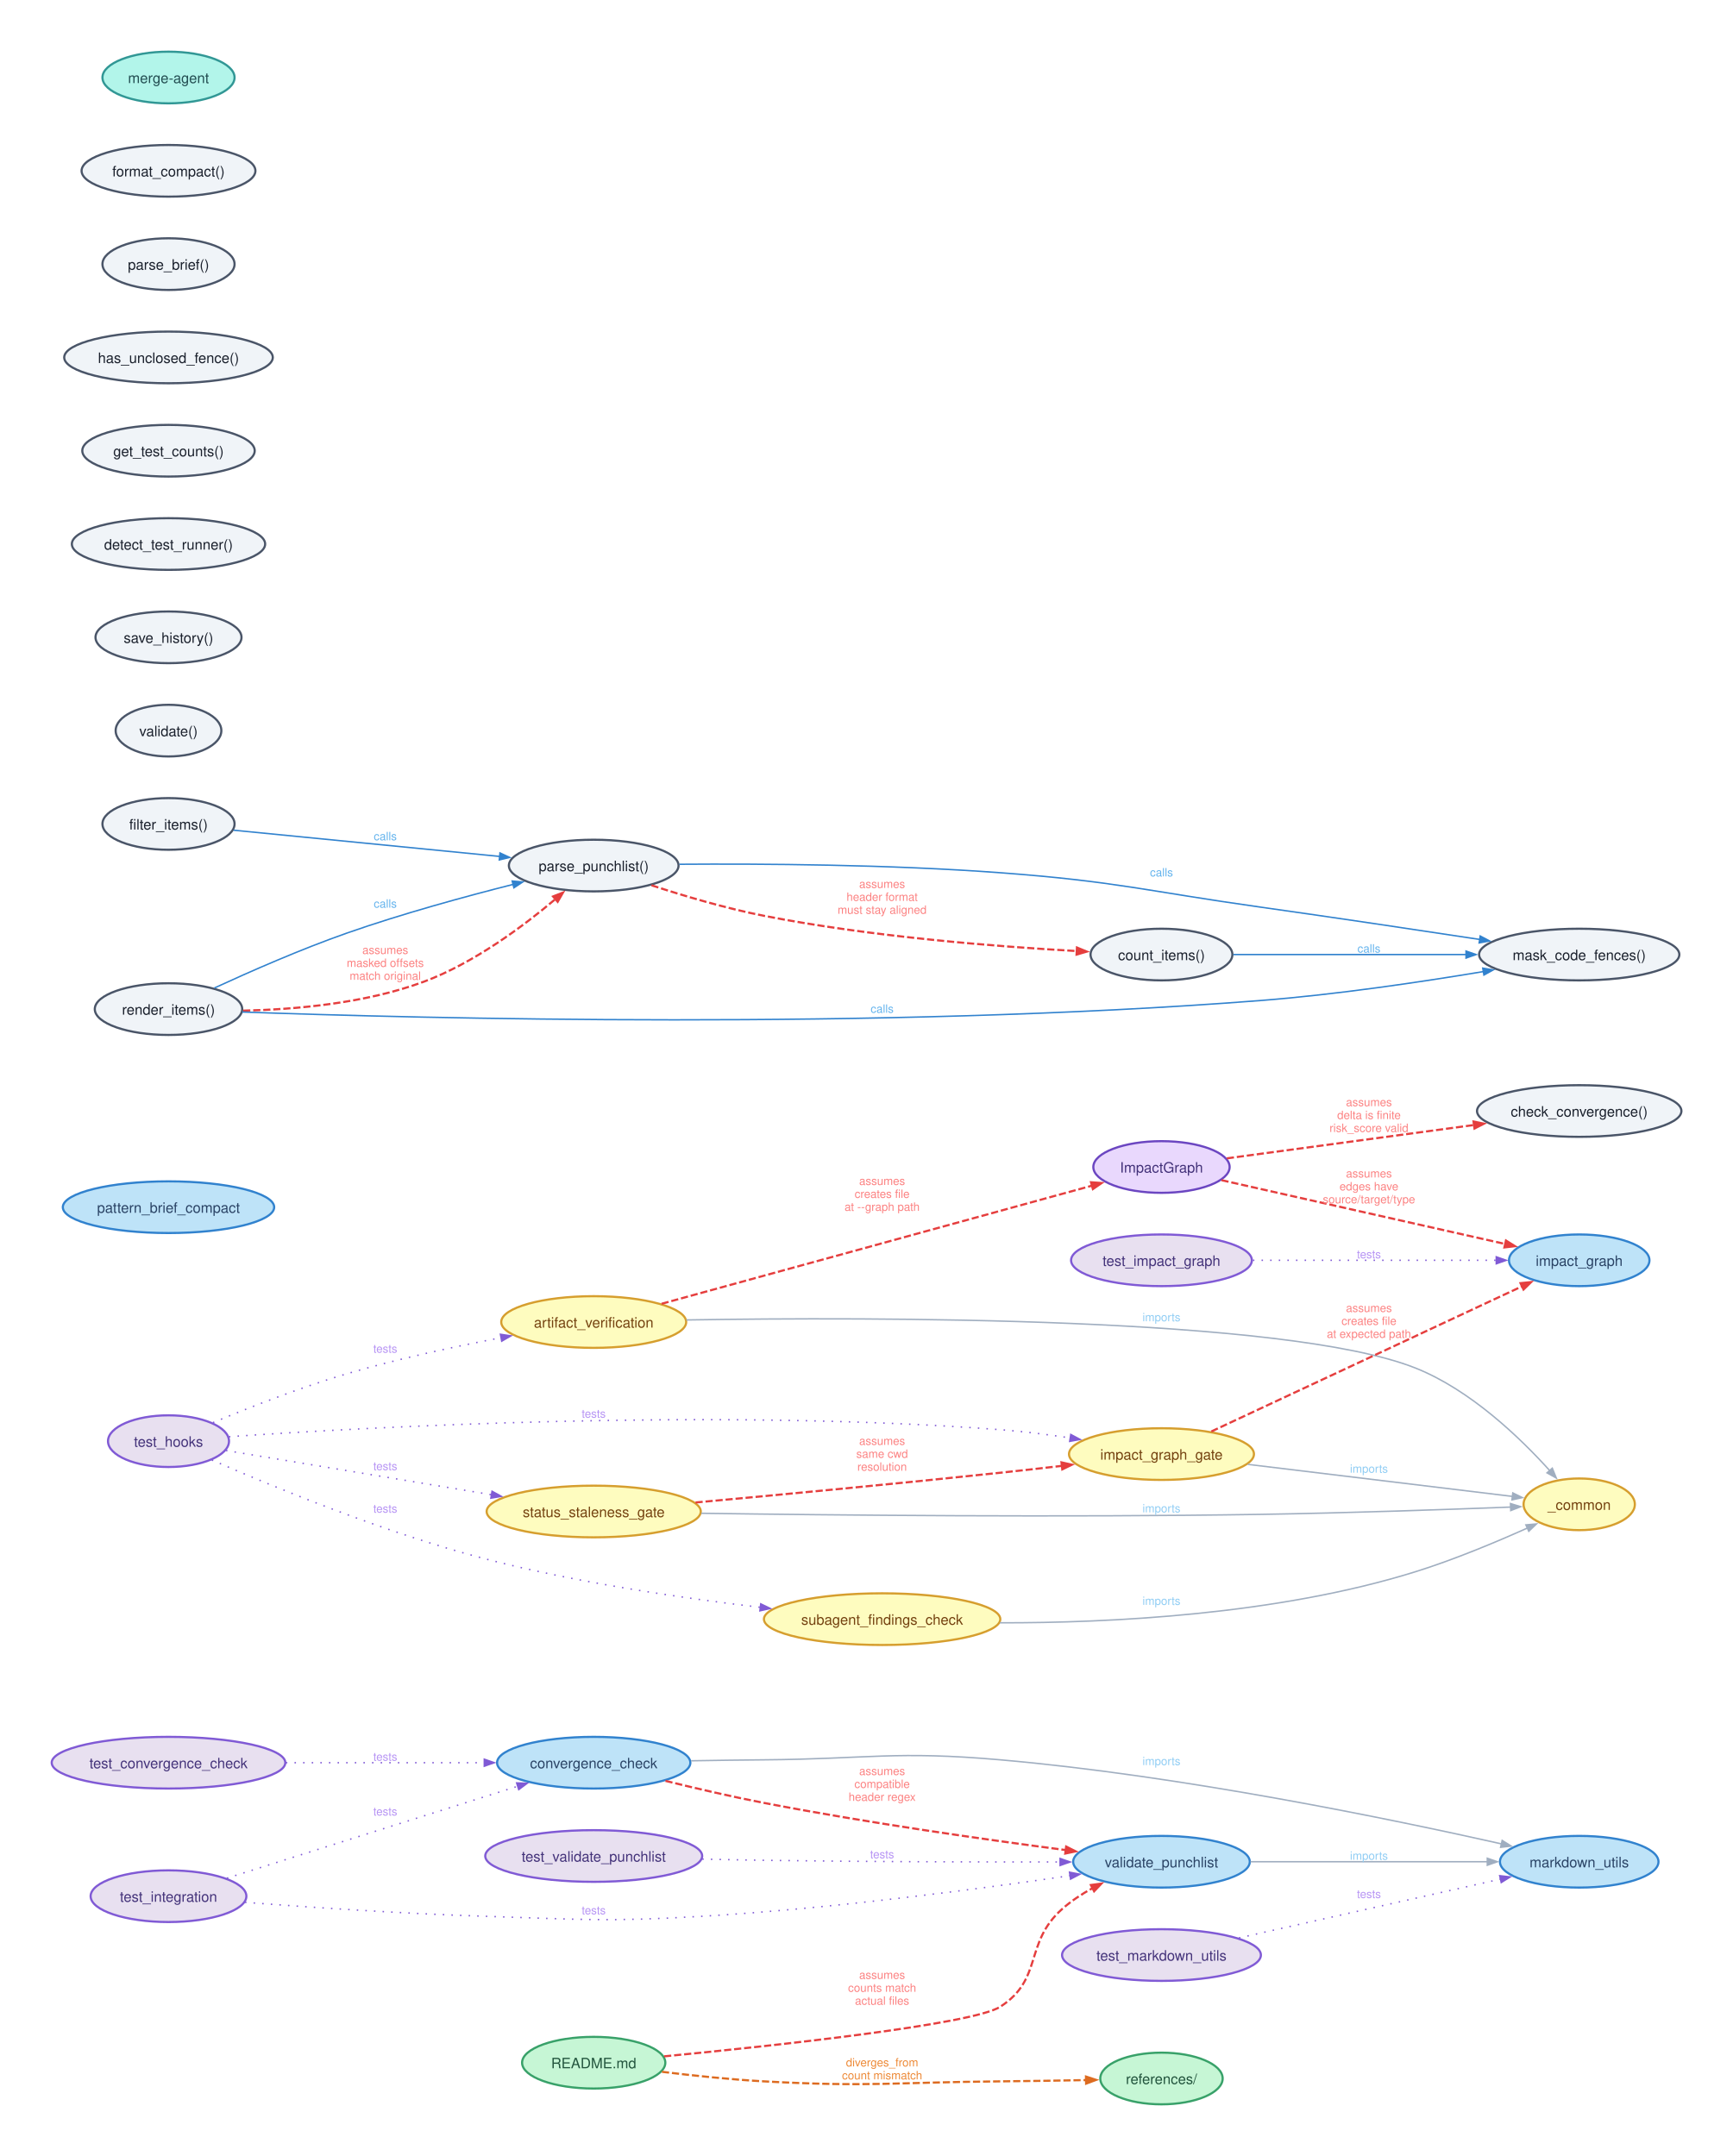
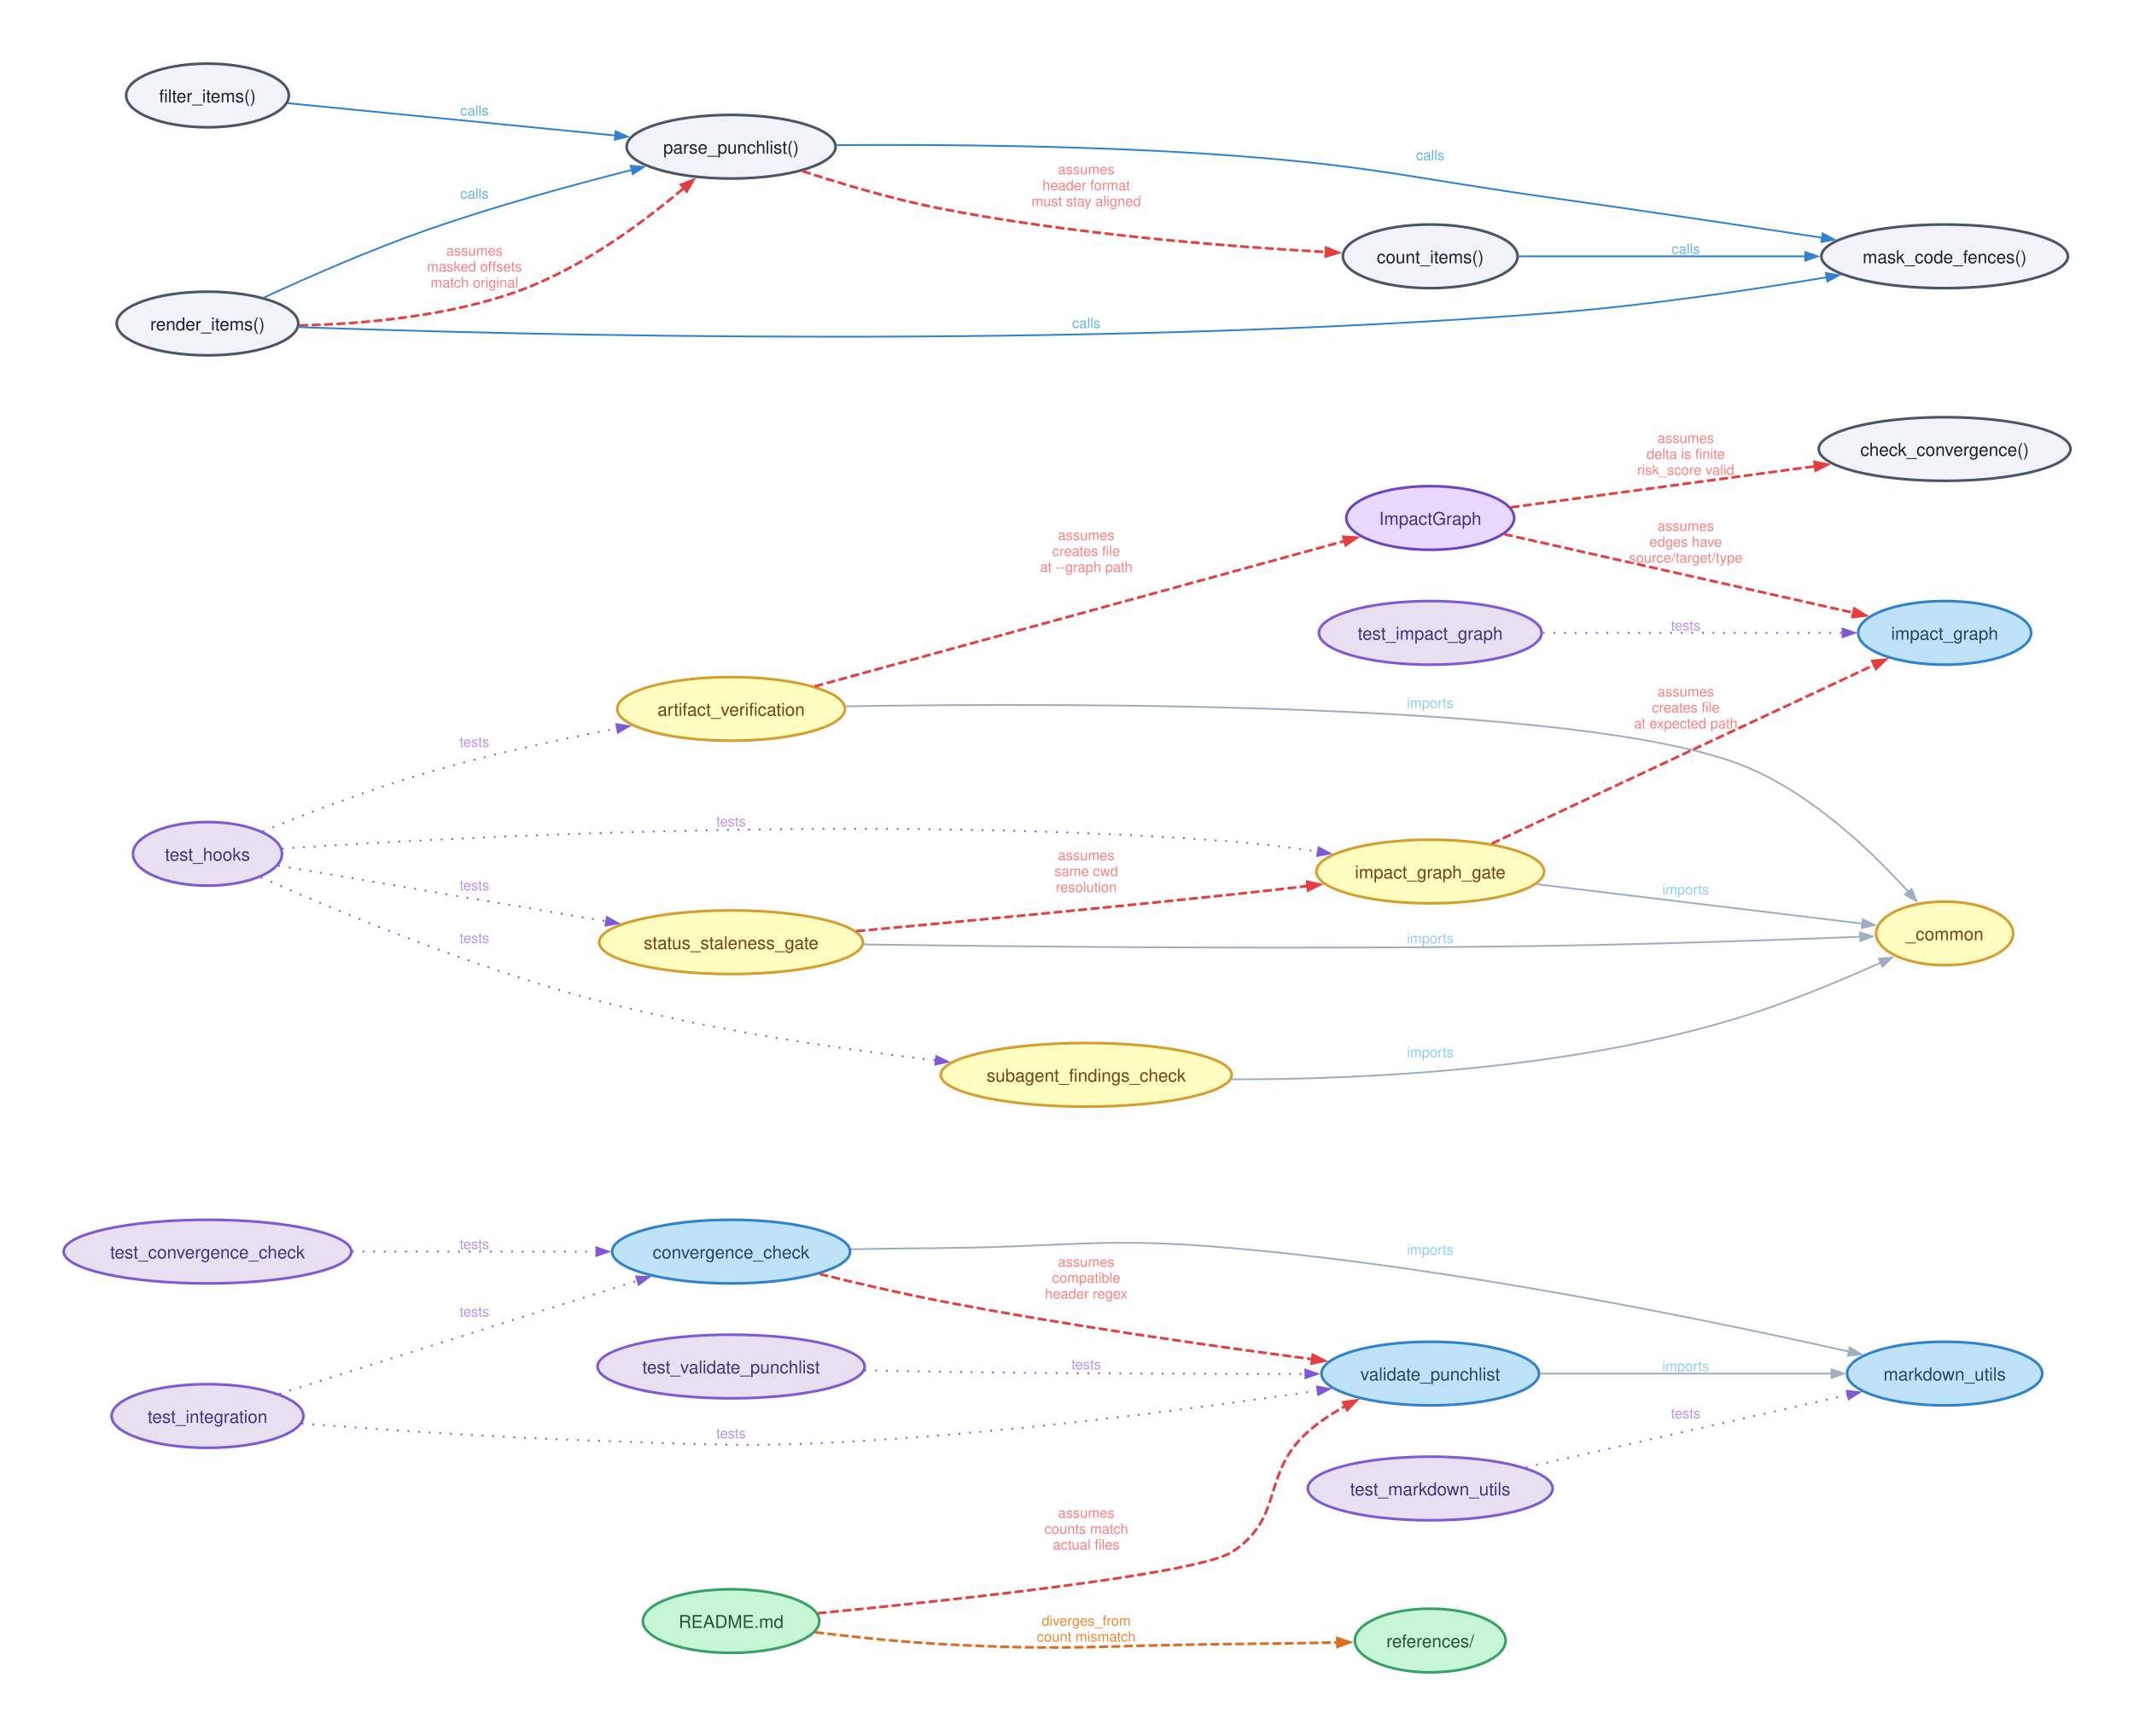
- <svg xmlns="http://www.w3.org/2000/svg" width="1207pt" height="1502pt" viewBox="0.00 0.00 1207.00 1502.00">
-   <g id="graph0" class="graph" transform="scale(1 1) rotate(0) translate(36 1466)">
+ <svg xmlns="http://www.w3.org/2000/svg" width="1207pt" height="982pt" viewBox="0.00 0.00 1207.00 982.00">
+   <g id="graph0" class="graph" transform="scale(1 1) rotate(0) translate(36 946)">
    <g id="node1" class="node">
      <ellipse fill="#bee3f8" stroke="#3182ce" stroke-width="1.5" cx="772.95" cy="-169" rx="61.51" ry="18" />
      <text xml:space="preserve" text-anchor="middle" x="772.95" y="-165.12" font-family="Helvetica,sans-Serif" font-size="10.00" fill="#2a4365">validate_punchlist</text>
    </g>
    <g id="node4" class="node">
      <ellipse fill="#bee3f8" stroke="#3182ce" stroke-width="1.5" cx="1063.9" cy="-169" rx="55.21" ry="18" />
      <text xml:space="preserve" text-anchor="middle" x="1063.9" y="-165.12" font-family="Helvetica,sans-Serif" font-size="10.00" fill="#2a4365">markdown_utils</text>
    </g>
    <g id="edge1" class="edge">
      <path fill="none" stroke="#a0aec0" d="M834.88,-169C883.4,-169 951.07,-169 1000.08,-169" />
      <polygon fill="#a0aec0" stroke="#a0aec0" points="999.88,-171.45 1006.88,-169 999.88,-166.55 999.88,-171.45" />
      <text xml:space="preserve" text-anchor="middle" x="917.46" y="-170.4" font-family="Helvetica,sans-Serif" font-size="8.00" fill="#90cdf4">imports</text>
    </g>
    <g id="node2" class="node">
      <ellipse fill="#bee3f8" stroke="#3182ce" stroke-width="1.5" cx="377.51" cy="-238" rx="67.32" ry="18" />
      <text xml:space="preserve" text-anchor="middle" x="377.51" y="-234.12" font-family="Helvetica,sans-Serif" font-size="10.00" fill="#2a4365">convergence_check</text>
    </g>
    <g id="edge26" class="edge">
      <path fill="none" stroke="#e53e3e" stroke-width="1.5" stroke-dasharray="5,2" d="M427.49,-225.33C448.51,-220.16 473.4,-214.37 496.05,-210 567.56,-196.2 650.26,-184.46 706.33,-177.13" />
      <polygon fill="#e53e3e" stroke="#e53e3e" stroke-width="1.5" points="706.56,-179.57 713.19,-176.24 705.93,-174.71 706.56,-179.57" />
      <text xml:space="preserve" text-anchor="middle" x="578.38" y="-229.4" font-family="Helvetica,sans-Serif" font-size="8.00" fill="#fc8181">assumes</text>
      <text xml:space="preserve" text-anchor="middle" x="578.38" y="-220.4" font-family="Helvetica,sans-Serif" font-size="8.00" fill="#fc8181">compatible</text>
      <text xml:space="preserve" text-anchor="middle" x="578.38" y="-211.4" font-family="Helvetica,sans-Serif" font-size="8.00" fill="#fc8181">header regex</text>
    </g>
    <g id="edge2" class="edge">
      <path fill="none" stroke="#a0aec0" d="M445.33,-239.33C461.9,-239.61 479.62,-239.86 496.05,-240 569.23,-240.62 587.8,-246.39 660.7,-240 787.12,-228.93 933.36,-198.63 1009.91,-181.41" />
      <polygon fill="#a0aec0" stroke="#a0aec0" points="1010.24,-183.85 1016.52,-179.91 1009.16,-179.07 1010.24,-183.85" />
      <text xml:space="preserve" text-anchor="middle" x="772.95" y="-236.31" font-family="Helvetica,sans-Serif" font-size="8.00" fill="#90cdf4">imports</text>
    </g>
    <g id="node3" class="node">
      <ellipse fill="#bee3f8" stroke="#3182ce" stroke-width="1.5" cx="1063.9" cy="-588" rx="48.92" ry="18" />
      <text xml:space="preserve" text-anchor="middle" x="1063.9" y="-584.12" font-family="Helvetica,sans-Serif" font-size="10.00" fill="#2a4365">impact_graph</text>
    </g>
    <g id="node5" class="node">
-       <ellipse fill="#bee3f8" stroke="#3182ce" stroke-width="1.5" cx="81.36" cy="-625" rx="73.61" ry="18" />
-       <text xml:space="preserve" text-anchor="middle" x="81.36" y="-621.12" font-family="Helvetica,sans-Serif" font-size="10.00" fill="#2a4365">pattern_brief_compact</text>
-     </g>
-     <g id="node6" class="node">
      <ellipse fill="#f0f4f8" stroke="#4a5568" stroke-width="1.5" cx="377.51" cy="-863" rx="59.09" ry="18" />
      <text xml:space="preserve" text-anchor="middle" x="377.51" y="-859.12" font-family="Helvetica,sans-Serif" font-size="10.00" fill="#1a202c">parse_punchlist()</text>
    </g>
-     <g id="node8" class="node">
+     <g id="node6" class="node">
      <ellipse fill="#f0f4f8" stroke="#4a5568" stroke-width="1.5" cx="772.95" cy="-801" rx="49.4" ry="18" />
      <text xml:space="preserve" text-anchor="middle" x="772.95" y="-797.12" font-family="Helvetica,sans-Serif" font-size="10.00" fill="#1a202c">count_items()</text>
    </g>
    <g id="edge22" class="edge">
      <path fill="none" stroke="#e53e3e" stroke-width="1.5" stroke-dasharray="5,2" d="M417.75,-849.26C440.38,-841.85 469.52,-833.2 496.05,-828 570.55,-813.41 657.97,-806.55 714.12,-803.43" />
      <polygon fill="#e53e3e" stroke="#e53e3e" stroke-width="1.5" points="714.08,-805.89 720.93,-803.06 713.81,-800.99 714.08,-805.89" />
      <text xml:space="preserve" text-anchor="middle" x="578.38" y="-847.4" font-family="Helvetica,sans-Serif" font-size="8.00" fill="#fc8181">assumes</text>
      <text xml:space="preserve" text-anchor="middle" x="578.38" y="-838.4" font-family="Helvetica,sans-Serif" font-size="8.00" fill="#fc8181">header format</text>
      <text xml:space="preserve" text-anchor="middle" x="578.38" y="-829.4" font-family="Helvetica,sans-Serif" font-size="8.00" fill="#fc8181">must stay aligned</text>
    </g>
-     <g id="node13" class="node">
+     <g id="node8" class="node">
      <ellipse fill="#f0f4f8" stroke="#4a5568" stroke-width="1.5" cx="1063.9" cy="-801" rx="69.74" ry="18" />
      <text xml:space="preserve" text-anchor="middle" x="1063.9" y="-797.12" font-family="Helvetica,sans-Serif" font-size="10.00" fill="#1a202c">mask_code_fences()</text>
    </g>
    <g id="edge7" class="edge">
      <path fill="none" stroke="#3182ce" d="M437.24,-863.9C494.38,-864.32 583.62,-863.76 660.7,-858 741.85,-851.94 761.63,-845.35 842.21,-834 893.38,-826.79 951.15,-818.13 994.74,-811.5" />
      <polygon fill="#3182ce" stroke="#3182ce" points="994.94,-813.94 1001.49,-810.47 994.2,-809.1 994.94,-813.94" />
      <text xml:space="preserve" text-anchor="middle" x="772.95" y="-855.45" font-family="Helvetica,sans-Serif" font-size="8.00" fill="#63b3ed">calls</text>
    </g>
-     <g id="node7" class="node">
-       <ellipse fill="#f0f4f8" stroke="#4a5568" stroke-width="1.5" cx="81.36" cy="-957" rx="36.81" ry="18" />
-       <text xml:space="preserve" text-anchor="middle" x="81.36" y="-953.12" font-family="Helvetica,sans-Serif" font-size="10.00" fill="#1a202c">validate()</text>
-     </g>
    <g id="edge8" class="edge">
      <path fill="none" stroke="#3182ce" d="M822.97,-801C867.35,-801 933.49,-801 985.09,-801" />
      <polygon fill="#3182ce" stroke="#3182ce" points="985.06,-803.45 992.06,-801 985.06,-798.55 985.06,-803.45" />
      <text xml:space="preserve" text-anchor="middle" x="917.46" y="-802.4" font-family="Helvetica,sans-Serif" font-size="8.00" fill="#63b3ed">calls</text>
    </g>
-     <g id="node9" class="node">
+     <g id="node7" class="node">
      <ellipse fill="#f0f4f8" stroke="#4a5568" stroke-width="1.5" cx="1063.9" cy="-692" rx="71.19" ry="18" />
      <text xml:space="preserve" text-anchor="middle" x="1063.9" y="-688.12" font-family="Helvetica,sans-Serif" font-size="10.00" fill="#1a202c">check_convergence()</text>
    </g>
-     <g id="node10" class="node">
-       <ellipse fill="#f0f4f8" stroke="#4a5568" stroke-width="1.5" cx="81.36" cy="-1022" rx="50.85" ry="18" />
-       <text xml:space="preserve" text-anchor="middle" x="81.36" y="-1018.12" font-family="Helvetica,sans-Serif" font-size="10.00" fill="#1a202c">save_history()</text>
-     </g>
-     <g id="node11" class="node">
-       <ellipse fill="#f0f4f8" stroke="#4a5568" stroke-width="1.5" cx="81.36" cy="-1087" rx="67.32" ry="18" />
-       <text xml:space="preserve" text-anchor="middle" x="81.36" y="-1083.12" font-family="Helvetica,sans-Serif" font-size="10.00" fill="#1a202c">detect_test_runner()</text>
-     </g>
-     <g id="node12" class="node">
-       <ellipse fill="#f0f4f8" stroke="#4a5568" stroke-width="1.5" cx="81.36" cy="-1152" rx="60.05" ry="18" />
-       <text xml:space="preserve" text-anchor="middle" x="81.36" y="-1148.12" font-family="Helvetica,sans-Serif" font-size="10.00" fill="#1a202c">get_test_counts()</text>
-     </g>
-     <g id="node14" class="node">
-       <ellipse fill="#f0f4f8" stroke="#4a5568" stroke-width="1.5" cx="81.36" cy="-1217" rx="72.64" ry="18" />
-       <text xml:space="preserve" text-anchor="middle" x="81.36" y="-1213.12" font-family="Helvetica,sans-Serif" font-size="10.00" fill="#1a202c">has_unclosed_fence()</text>
-     </g>
-     <g id="node15" class="node">
+     <g id="node9" class="node">
      <ellipse fill="#f0f4f8" stroke="#4a5568" stroke-width="1.5" cx="81.36" cy="-892" rx="46.01" ry="18" />
      <text xml:space="preserve" text-anchor="middle" x="81.36" y="-888.12" font-family="Helvetica,sans-Serif" font-size="10.00" fill="#1a202c">filter_items()</text>
    </g>
    <g id="edge11" class="edge">
      <path fill="none" stroke="#3182ce" d="M126.71,-887.63C175.94,-882.77 255.85,-874.9 312,-869.36" />
      <polygon fill="#3182ce" stroke="#3182ce" points="312.22,-871.8 318.95,-868.67 311.74,-866.92 312.22,-871.8" />
      <text xml:space="preserve" text-anchor="middle" x="232.34" y="-880.64" font-family="Helvetica,sans-Serif" font-size="8.00" fill="#63b3ed">calls</text>
    </g>
-     <g id="node16" class="node">
+     <g id="node10" class="node">
      <ellipse fill="#f0f4f8" stroke="#4a5568" stroke-width="1.5" cx="81.36" cy="-763" rx="51.34" ry="18" />
      <text xml:space="preserve" text-anchor="middle" x="81.36" y="-759.12" font-family="Helvetica,sans-Serif" font-size="10.00" fill="#1a202c">render_items()</text>
    </g>
    <g id="edge9" class="edge">
      <path fill="none" stroke="#3182ce" d="M113.32,-777.71C137.99,-789.09 173.6,-804.74 205.71,-816 243.87,-829.37 287.87,-841.41 321.66,-849.95" />
      <polygon fill="#3182ce" stroke="#3182ce" points="320.73,-852.24 328.11,-851.57 321.92,-847.49 320.73,-852.24" />
      <text xml:space="preserve" text-anchor="middle" x="232.34" y="-833.68" font-family="Helvetica,sans-Serif" font-size="8.00" fill="#63b3ed">calls</text>
    </g>
    <g id="edge30" class="edge">
      <path fill="none" stroke="#e53e3e" stroke-width="1.5" stroke-dasharray="5,2" d="M133.35,-761.92C169.46,-762.71 218.48,-766.98 258.96,-782 293.98,-794.99 328.5,-820.75 350.97,-839.75" />
      <polygon fill="#e53e3e" stroke="#e53e3e" stroke-width="1.5" points="349.21,-841.47 356.11,-844.18 352.41,-837.75 349.21,-841.47" />
      <text xml:space="preserve" text-anchor="middle" x="232.34" y="-801.4" font-family="Helvetica,sans-Serif" font-size="8.00" fill="#fc8181">assumes</text>
      <text xml:space="preserve" text-anchor="middle" x="232.34" y="-792.4" font-family="Helvetica,sans-Serif" font-size="8.00" fill="#fc8181">masked offsets</text>
      <text xml:space="preserve" text-anchor="middle" x="232.34" y="-783.4" font-family="Helvetica,sans-Serif" font-size="8.00" fill="#fc8181">match original</text>
    </g>
    <g id="edge10" class="edge">
      <path fill="none" stroke="#3182ce" d="M132.7,-760.97C254.65,-756.57 575.55,-748.16 842.21,-769 894.6,-773.1 953.49,-781.85 997.24,-789.16" />
      <polygon fill="#3182ce" stroke="#3182ce" points="996.71,-791.56 1004.02,-790.31 997.52,-786.72 996.71,-791.56" />
      <text xml:space="preserve" text-anchor="middle" x="578.38" y="-760.44" font-family="Helvetica,sans-Serif" font-size="8.00" fill="#63b3ed">calls</text>
    </g>
-     <g id="node17" class="node">
-       <ellipse fill="#f0f4f8" stroke="#4a5568" stroke-width="1.5" cx="81.36" cy="-1282" rx="46.01" ry="18" />
-       <text xml:space="preserve" text-anchor="middle" x="81.36" y="-1278.12" font-family="Helvetica,sans-Serif" font-size="10.00" fill="#1a202c">parse_brief()</text>
-     </g>
-     <g id="node18" class="node">
-       <ellipse fill="#f0f4f8" stroke="#4a5568" stroke-width="1.5" cx="81.36" cy="-1347" rx="60.54" ry="18" />
-       <text xml:space="preserve" text-anchor="middle" x="81.36" y="-1343.12" font-family="Helvetica,sans-Serif" font-size="10.00" fill="#1a202c">format_compact()</text>
-     </g>
-     <g id="node19" class="node">
+     <g id="node11" class="node">
      <ellipse fill="#e9d8fd" stroke="#6b46c1" stroke-width="1.5" cx="772.95" cy="-653" rx="47.47" ry="18" />
      <text xml:space="preserve" text-anchor="middle" x="772.95" y="-649.12" font-family="Helvetica,sans-Serif" font-size="10.00" fill="#44337a">ImpactGraph</text>
    </g>
    <g id="edge28" class="edge">
      <path fill="none" stroke="#e53e3e" stroke-width="1.5" stroke-dasharray="5,2" d="M814.74,-643.82C866.72,-632.13 956.54,-611.93 1012.67,-599.3" />
      <polygon fill="#e53e3e" stroke="#e53e3e" stroke-width="1.5" points="1012.88,-601.76 1019.17,-597.84 1011.8,-596.98 1012.88,-601.76" />
      <text xml:space="preserve" text-anchor="middle" x="917.46" y="-645.72" font-family="Helvetica,sans-Serif" font-size="8.00" fill="#fc8181">assumes</text>
      <text xml:space="preserve" text-anchor="middle" x="917.46" y="-636.72" font-family="Helvetica,sans-Serif" font-size="8.00" fill="#fc8181">edges have</text>
      <text xml:space="preserve" text-anchor="middle" x="917.46" y="-627.72" font-family="Helvetica,sans-Serif" font-size="8.00" fill="#fc8181">source/target/type</text>
    </g>
    <g id="edge25" class="edge">
      <path fill="none" stroke="#e53e3e" stroke-width="1.5" stroke-dasharray="5,2" d="M818.47,-659.01C864.43,-665.21 936.86,-674.99 990.97,-682.29" />
      <polygon fill="#e53e3e" stroke="#e53e3e" stroke-width="1.5" points="990.31,-684.67 997.57,-683.18 990.96,-679.82 990.31,-684.67" />
      <text xml:space="preserve" text-anchor="middle" x="917.46" y="-695.39" font-family="Helvetica,sans-Serif" font-size="8.00" fill="#fc8181">assumes</text>
      <text xml:space="preserve" text-anchor="middle" x="917.46" y="-686.39" font-family="Helvetica,sans-Serif" font-size="8.00" fill="#fc8181">delta is finite</text>
      <text xml:space="preserve" text-anchor="middle" x="917.46" y="-677.39" font-family="Helvetica,sans-Serif" font-size="8.00" fill="#fc8181">risk_score valid</text>
    </g>
-     <g id="node20" class="node">
+     <g id="node12" class="node">
      <ellipse fill="#fefcbf" stroke="#d69e2e" stroke-width="1.5" cx="377.51" cy="-545" rx="64.41" ry="18" />
      <text xml:space="preserve" text-anchor="middle" x="377.51" y="-541.12" font-family="Helvetica,sans-Serif" font-size="10.00" fill="#744210">artifact_verification</text>
    </g>
    <g id="edge23" class="edge">
      <path fill="none" stroke="#e53e3e" stroke-width="1.5" stroke-dasharray="5,2" d="M424.8,-557.71C500.14,-578.39 648.52,-619.12 724.57,-639.99" />
      <polygon fill="#e53e3e" stroke="#e53e3e" stroke-width="1.5" points="723.89,-642.35 731.29,-641.84 725.18,-637.62 723.89,-642.35" />
      <text xml:space="preserve" text-anchor="middle" x="578.38" y="-640.49" font-family="Helvetica,sans-Serif" font-size="8.00" fill="#fc8181">assumes</text>
      <text xml:space="preserve" text-anchor="middle" x="578.38" y="-631.49" font-family="Helvetica,sans-Serif" font-size="8.00" fill="#fc8181">creates file</text>
      <text xml:space="preserve" text-anchor="middle" x="578.38" y="-622.49" font-family="Helvetica,sans-Serif" font-size="8.00" fill="#fc8181">at --graph path</text>
    </g>
-     <g id="node24" class="node">
+     <g id="node16" class="node">
      <ellipse fill="#fefcbf" stroke="#d69e2e" stroke-width="1.5" cx="1063.9" cy="-418" rx="38.75" ry="18" />
      <text xml:space="preserve" text-anchor="middle" x="1063.9" y="-414.12" font-family="Helvetica,sans-Serif" font-size="10.00" fill="#744210">_common</text>
    </g>
    <g id="edge3" class="edge">
      <path fill="none" stroke="#a0aec0" d="M442.03,-546.44C571,-548.56 858.98,-548.93 949.71,-513 988.08,-497.8 1022.92,-464.19 1043.52,-441.31" />
      <polygon fill="#a0aec0" stroke="#a0aec0" points="1045.15,-443.17 1047.94,-436.3 1041.47,-439.93 1045.15,-443.17" />
      <text xml:space="preserve" text-anchor="middle" x="772.95" y="-545.55" font-family="Helvetica,sans-Serif" font-size="8.00" fill="#90cdf4">imports</text>
    </g>
-     <g id="node21" class="node">
+     <g id="node13" class="node">
      <ellipse fill="#fefcbf" stroke="#d69e2e" stroke-width="1.5" cx="772.95" cy="-453" rx="64.41" ry="18" />
      <text xml:space="preserve" text-anchor="middle" x="772.95" y="-449.12" font-family="Helvetica,sans-Serif" font-size="10.00" fill="#744210">impact_graph_gate</text>
    </g>
    <g id="edge29" class="edge">
      <path fill="none" stroke="#e53e3e" stroke-width="1.5" stroke-dasharray="5,2" d="M807.66,-468.75C861.61,-493.96 967.06,-543.22 1024.07,-569.86" />
      <polygon fill="#e53e3e" stroke="#e53e3e" stroke-width="1.5" points="1023.02,-572.07 1030.4,-572.82 1025.1,-567.64 1023.02,-572.07" />
      <text xml:space="preserve" text-anchor="middle" x="917.46" y="-551.99" font-family="Helvetica,sans-Serif" font-size="8.00" fill="#fc8181">assumes</text>
      <text xml:space="preserve" text-anchor="middle" x="917.46" y="-542.99" font-family="Helvetica,sans-Serif" font-size="8.00" fill="#fc8181">creates file</text>
      <text xml:space="preserve" text-anchor="middle" x="917.46" y="-533.99" font-family="Helvetica,sans-Serif" font-size="8.00" fill="#fc8181">at expected path</text>
    </g>
    <g id="edge4" class="edge">
      <path fill="none" stroke="#a0aec0" d="M833.12,-445.83C887.75,-439.22 967.73,-429.53 1017.48,-423.5" />
      <polygon fill="#a0aec0" stroke="#a0aec0" points="1017.64,-425.95 1024.3,-422.68 1017.05,-421.09 1017.64,-425.95" />
      <text xml:space="preserve" text-anchor="middle" x="917.46" y="-440.03" font-family="Helvetica,sans-Serif" font-size="8.00" fill="#90cdf4">imports</text>
    </g>
-     <g id="node22" class="node">
+     <g id="node14" class="node">
      <ellipse fill="#fefcbf" stroke="#d69e2e" stroke-width="1.5" cx="377.51" cy="-413" rx="74.58" ry="18" />
      <text xml:space="preserve" text-anchor="middle" x="377.51" y="-409.12" font-family="Helvetica,sans-Serif" font-size="10.00" fill="#744210">status_staleness_gate</text>
    </g>
    <g id="edge27" class="edge">
      <path fill="none" stroke="#e53e3e" stroke-width="1.5" stroke-dasharray="5,2" d="M448.42,-419.28C505.55,-424.51 588.39,-432.32 660.7,-440 674.58,-441.47 689.42,-443.14 703.6,-444.78" />
      <polygon fill="#e53e3e" stroke="#e53e3e" stroke-width="1.5" points="703.31,-447.22 710.54,-445.59 703.87,-442.35 703.31,-447.22" />
      <text xml:space="preserve" text-anchor="middle" x="578.38" y="-459.4" font-family="Helvetica,sans-Serif" font-size="8.00" fill="#fc8181">assumes</text>
      <text xml:space="preserve" text-anchor="middle" x="578.38" y="-450.4" font-family="Helvetica,sans-Serif" font-size="8.00" fill="#fc8181">same cwd</text>
      <text xml:space="preserve" text-anchor="middle" x="578.38" y="-441.4" font-family="Helvetica,sans-Serif" font-size="8.00" fill="#fc8181">resolution</text>
    </g>
    <g id="edge5" class="edge">
      <path fill="none" stroke="#a0aec0" d="M452.4,-411.76C543.91,-410.44 704.56,-408.82 842.21,-411 902.34,-411.95 971.65,-414.37 1016.31,-416.09" />
      <polygon fill="#a0aec0" stroke="#a0aec0" points="1016.03,-418.53 1023.12,-416.36 1016.22,-413.64 1016.03,-418.53" />
      <text xml:space="preserve" text-anchor="middle" x="772.95" y="-412.4" font-family="Helvetica,sans-Serif" font-size="8.00" fill="#90cdf4">imports</text>
    </g>
-     <g id="node23" class="node">
+     <g id="node15" class="node">
      <ellipse fill="#fefcbf" stroke="#d69e2e" stroke-width="1.5" cx="578.38" cy="-338" rx="82.32" ry="18" />
      <text xml:space="preserve" text-anchor="middle" x="578.38" y="-334.12" font-family="Helvetica,sans-Serif" font-size="10.00" fill="#744210">subagent_findings_check</text>
    </g>
    <g id="edge6" class="edge">
      <path fill="none" stroke="#a0aec0" d="M660.38,-335.46C736.71,-335.32 853.42,-340.99 949.71,-371 976.6,-379.38 1005.95,-391.67 1028.02,-401.57" />
      <polygon fill="#a0aec0" stroke="#a0aec0" points="1026.74,-403.68 1034.13,-404.34 1028.77,-399.22 1026.74,-403.68" />
      <text xml:space="preserve" text-anchor="middle" x="772.95" y="-347.95" font-family="Helvetica,sans-Serif" font-size="8.00" fill="#90cdf4">imports</text>
    </g>
-     <g id="node25" class="node">
+     <g id="node17" class="node">
      <ellipse fill="#c6f6d5" stroke="#38a169" stroke-width="1.5" cx="377.51" cy="-29" rx="49.89" ry="18" />
      <text xml:space="preserve" text-anchor="middle" x="377.51" y="-25.12" font-family="Helvetica,sans-Serif" font-size="10.00" fill="#22543d">README.md</text>
    </g>
    <g id="edge24" class="edge">
      <path fill="none" stroke="#e53e3e" stroke-width="1.5" stroke-dasharray="5,2" d="M426.54,-33.42C501.91,-40.68 641.42,-55.58 660.7,-68 690.77,-87.36 677.02,-112.19 703.7,-136 709.98,-141.6 717.37,-146.46 724.93,-150.6" />
      <polygon fill="#e53e3e" stroke="#e53e3e" stroke-width="1.5" points="723.79,-152.77 731.14,-153.78 726.03,-148.41 723.79,-152.77" />
      <text xml:space="preserve" text-anchor="middle" x="578.38" y="-87.4" font-family="Helvetica,sans-Serif" font-size="8.00" fill="#fc8181">assumes</text>
      <text xml:space="preserve" text-anchor="middle" x="578.38" y="-78.4" font-family="Helvetica,sans-Serif" font-size="8.00" fill="#fc8181">counts match</text>
      <text xml:space="preserve" text-anchor="middle" x="578.38" y="-69.4" font-family="Helvetica,sans-Serif" font-size="8.00" fill="#fc8181">actual files</text>
    </g>
-     <g id="node26" class="node">
+     <g id="node18" class="node">
      <ellipse fill="#c6f6d5" stroke="#38a169" stroke-width="1.5" cx="772.95" cy="-18" rx="42.62" ry="18" />
      <text xml:space="preserve" text-anchor="middle" x="772.95" y="-14.12" font-family="Helvetica,sans-Serif" font-size="10.00" fill="#22543d">references/</text>
    </g>
    <g id="edge31" class="edge">
      <path fill="none" stroke="#dd6b20" stroke-width="1.5" stroke-dasharray="5,2" d="M425.03,-22.66C446.59,-20.03 472.58,-17.29 496.05,-16 569.12,-11.97 587.53,-15.34 660.7,-16 680.29,-16.18 701.82,-16.53 720.67,-16.89" />
      <polygon fill="#dd6b20" stroke="#dd6b20" stroke-width="1.5" points="720.38,-19.33 727.42,-17.02 720.47,-14.43 720.38,-19.33" />
      <text xml:space="preserve" text-anchor="middle" x="578.38" y="-26.4" font-family="Helvetica,sans-Serif" font-size="8.00" fill="#ed8936">diverges_from</text>
      <text xml:space="preserve" text-anchor="middle" x="578.38" y="-17.4" font-family="Helvetica,sans-Serif" font-size="8.00" fill="#ed8936">count mismatch</text>
    </g>
-     <g id="node27" class="node">
-       <ellipse fill="#b2f5ea" stroke="#319795" stroke-width="1.5" cx="81.36" cy="-1412" rx="46.01" ry="18" />
-       <text xml:space="preserve" text-anchor="middle" x="81.36" y="-1408.12" font-family="Helvetica,sans-Serif" font-size="10.00" fill="#234e52">merge-agent</text>
-     </g>
-     <g id="node28" class="node">
-       <ellipse fill="#e8e0f0" stroke="#805ad5" stroke-width="1.5" cx="81.36" cy="-462" rx="42.14" ry="18" />
-       <text xml:space="preserve" text-anchor="middle" x="81.36" y="-458.12" font-family="Helvetica,sans-Serif" font-size="10.00" fill="#44337a">test_hooks</text>
+     <g id="node19" class="node">
+       <ellipse fill="#e8e0f0" stroke="#805ad5" stroke-width="1.5" cx="81.36" cy="-463" rx="42.14" ry="18" />
+       <text xml:space="preserve" text-anchor="middle" x="81.36" y="-459.12" font-family="Helvetica,sans-Serif" font-size="10.00" fill="#44337a">test_hooks</text>
    </g>
    <g id="edge14" class="edge">
-       <path fill="none" stroke="#805ad5" stroke-dasharray="1,5" d="M112.32,-474.93C137.03,-485.22 173.17,-499.43 205.71,-509 240.82,-519.32 280.82,-527.92 313.27,-534.12" />
-       <polygon fill="#805ad5" stroke="#805ad5" points="312.53,-536.47 319.87,-535.36 313.44,-531.65 312.53,-536.47" />
-       <text xml:space="preserve" text-anchor="middle" x="232.34" y="-523.65" font-family="Helvetica,sans-Serif" font-size="8.00" fill="#b794f4">tests</text>
+       <path fill="none" stroke="#805ad5" stroke-dasharray="1,5" d="M112.6,-475.72C137.31,-485.77 173.33,-499.61 205.71,-509 240.86,-519.2 280.85,-527.78 313.3,-534.01" />
+       <polygon fill="#805ad5" stroke="#805ad5" points="312.56,-536.36 319.89,-535.26 313.47,-531.55 312.56,-536.36" />
+       <text xml:space="preserve" text-anchor="middle" x="232.34" y="-523.54" font-family="Helvetica,sans-Serif" font-size="8.00" fill="#b794f4">tests</text>
    </g>
    <g id="edge12" class="edge">
-       <path fill="none" stroke="#805ad5" stroke-dasharray="1,5" d="M123.46,-465.09C218.29,-471.67 459.69,-485.27 660.7,-470 676.63,-468.79 693.73,-466.62 709.63,-464.22" />
+       <path fill="none" stroke="#805ad5" stroke-dasharray="1,5" d="M123.46,-465.97C218.29,-472.29 459.7,-485.27 660.7,-470 676.63,-468.79 693.73,-466.62 709.63,-464.22" />
      <polygon fill="#805ad5" stroke="#805ad5" points="709.78,-466.68 716.33,-463.19 709.03,-461.84 709.78,-466.68" />
-       <text xml:space="preserve" text-anchor="middle" x="377.51" y="-478.37" font-family="Helvetica,sans-Serif" font-size="8.00" fill="#b794f4">tests</text>
+       <text xml:space="preserve" text-anchor="middle" x="377.51" y="-478.55" font-family="Helvetica,sans-Serif" font-size="8.00" fill="#b794f4">tests</text>
    </g>
    <g id="edge13" class="edge">
-       <path fill="none" stroke="#805ad5" stroke-dasharray="1,5" d="M121.42,-455.49C168.49,-447.65 248.45,-434.33 306.32,-424.69" />
-       <polygon fill="#805ad5" stroke="#805ad5" points="306.7,-427.11 313.2,-423.55 305.89,-422.28 306.7,-427.11" />
-       <text xml:space="preserve" text-anchor="middle" x="232.34" y="-441.83" font-family="Helvetica,sans-Serif" font-size="8.00" fill="#b794f4">tests</text>
+       <path fill="none" stroke="#805ad5" stroke-dasharray="1,5" d="M121.42,-456.36C168.64,-448.33 248.96,-434.68 306.87,-424.84" />
+       <polygon fill="#805ad5" stroke="#805ad5" points="307.26,-427.26 313.75,-423.67 306.44,-422.42 307.26,-427.26" />
+       <text xml:space="preserve" text-anchor="middle" x="232.34" y="-442.39" font-family="Helvetica,sans-Serif" font-size="8.00" fill="#b794f4">tests</text>
    </g>
    <g id="edge15" class="edge">
-       <path fill="none" stroke="#805ad5" stroke-dasharray="1,5" d="M111.57,-448.88C153.07,-430.75 231.85,-398.23 301.96,-380 365.3,-363.53 438.62,-352.74 493.68,-346.22" />
-       <polygon fill="#805ad5" stroke="#805ad5" points="493.84,-348.67 500.51,-345.43 493.27,-343.8 493.84,-348.67" />
-       <text xml:space="preserve" text-anchor="middle" x="232.34" y="-412.23" font-family="Helvetica,sans-Serif" font-size="8.00" fill="#b794f4">tests</text>
-     </g>
-     <g id="node29" class="node">
+       <path fill="none" stroke="#805ad5" stroke-dasharray="1,5" d="M111.55,-449.7C153.03,-431.34 231.78,-398.39 301.96,-380 365.16,-363.44 438.33,-352.66 493.37,-346.17" />
+       <polygon fill="#805ad5" stroke="#805ad5" points="493.52,-348.62 500.19,-345.38 492.96,-343.75 493.52,-348.62" />
+       <text xml:space="preserve" text-anchor="middle" x="232.34" y="-412.57" font-family="Helvetica,sans-Serif" font-size="8.00" fill="#b794f4">tests</text>
+     </g>
+     <g id="node20" class="node">
      <ellipse fill="#e8e0f0" stroke="#805ad5" stroke-width="1.5" cx="377.51" cy="-173" rx="75.55" ry="18" />
      <text xml:space="preserve" text-anchor="middle" x="377.51" y="-169.12" font-family="Helvetica,sans-Serif" font-size="10.00" fill="#44337a">test_validate_punchlist</text>
    </g>
    <g id="edge16" class="edge">
      <path fill="none" stroke="#805ad5" stroke-dasharray="1,5" d="M453.12,-170.85C467.37,-170.51 482.17,-170.2 496.05,-170 566.32,-168.98 646.67,-168.8 702.46,-168.83" />
      <polygon fill="#805ad5" stroke="#805ad5" points="702.34,-171.28 709.34,-168.84 702.35,-166.38 702.34,-171.28" />
      <text xml:space="preserve" text-anchor="middle" x="578.38" y="-171.4" font-family="Helvetica,sans-Serif" font-size="8.00" fill="#b794f4">tests</text>
    </g>
-     <g id="node30" class="node">
+     <g id="node21" class="node">
      <ellipse fill="#e8e0f0" stroke="#805ad5" stroke-width="1.5" cx="81.36" cy="-238" rx="81.36" ry="18" />
      <text xml:space="preserve" text-anchor="middle" x="81.36" y="-234.12" font-family="Helvetica,sans-Serif" font-size="10.00" fill="#44337a">test_convergence_check</text>
    </g>
    <g id="edge17" class="edge">
      <path fill="none" stroke="#805ad5" stroke-dasharray="1,5" d="M163.12,-238C206.33,-238 259.2,-238 301.5,-238" />
      <polygon fill="#805ad5" stroke="#805ad5" points="301.3,-240.45 308.3,-238 301.3,-235.55 301.3,-240.45" />
      <text xml:space="preserve" text-anchor="middle" x="232.34" y="-239.4" font-family="Helvetica,sans-Serif" font-size="8.00" fill="#b794f4">tests</text>
    </g>
-     <g id="node31" class="node">
+     <g id="node22" class="node">
      <ellipse fill="#e8e0f0" stroke="#805ad5" stroke-width="1.5" cx="772.95" cy="-588" rx="62.96" ry="18" />
      <text xml:space="preserve" text-anchor="middle" x="772.95" y="-584.12" font-family="Helvetica,sans-Serif" font-size="10.00" fill="#44337a">test_impact_graph</text>
    </g>
    <g id="edge18" class="edge">
      <path fill="none" stroke="#805ad5" stroke-dasharray="1,5" d="M836.65,-588C887.17,-588 957.59,-588 1006.39,-588" />
      <polygon fill="#805ad5" stroke="#805ad5" points="1006.12,-590.45 1013.12,-588 1006.12,-585.55 1006.12,-590.45" />
      <text xml:space="preserve" text-anchor="middle" x="917.46" y="-589.4" font-family="Helvetica,sans-Serif" font-size="8.00" fill="#b794f4">tests</text>
    </g>
-     <g id="node32" class="node">
+     <g id="node23" class="node">
      <ellipse fill="#e8e0f0" stroke="#805ad5" stroke-width="1.5" cx="81.36" cy="-145" rx="54.24" ry="18" />
      <text xml:space="preserve" text-anchor="middle" x="81.36" y="-141.12" font-family="Helvetica,sans-Serif" font-size="10.00" fill="#44337a">test_integration</text>
    </g>
    <g id="edge20" class="edge">
      <path fill="none" stroke="#805ad5" stroke-dasharray="1,5" d="M134.67,-140.72C179.13,-137.32 244.69,-132.82 301.96,-131 369.08,-128.86 386.02,-127.02 453.05,-131 542.41,-136.3 645.11,-149.9 709.27,-159.3" />
      <polygon fill="#805ad5" stroke="#805ad5" points="708.9,-161.72 716.18,-160.32 709.61,-156.88 708.9,-161.72" />
      <text xml:space="preserve" text-anchor="middle" x="377.51" y="-132.4" font-family="Helvetica,sans-Serif" font-size="8.00" fill="#b794f4">tests</text>
    </g>
    <g id="edge21" class="edge">
      <path fill="none" stroke="#805ad5" stroke-dasharray="1,5" d="M122.03,-157.54C174.45,-174.12 266.89,-203.34 324.76,-221.64" />
      <polygon fill="#805ad5" stroke="#805ad5" points="323.83,-223.91 331.24,-223.69 325.3,-219.24 323.83,-223.91" />
      <text xml:space="preserve" text-anchor="middle" x="232.34" y="-201.23" font-family="Helvetica,sans-Serif" font-size="8.00" fill="#b794f4">tests</text>
    </g>
-     <g id="node33" class="node">
+     <g id="node24" class="node">
      <ellipse fill="#e8e0f0" stroke="#805ad5" stroke-width="1.5" cx="772.95" cy="-104" rx="69.25" ry="18" />
      <text xml:space="preserve" text-anchor="middle" x="772.95" y="-100.12" font-family="Helvetica,sans-Serif" font-size="10.00" fill="#44337a">test_markdown_utils</text>
    </g>
    <g id="edge19" class="edge">
      <path fill="none" stroke="#805ad5" stroke-dasharray="1,5" d="M826.95,-115.92C878.76,-127.58 957.22,-145.23 1009.25,-156.93" />
      <polygon fill="#805ad5" stroke="#805ad5" points="1008.52,-159.28 1015.89,-158.43 1009.6,-154.5 1008.52,-159.28" />
      <text xml:space="preserve" text-anchor="middle" x="917.46" y="-143.72" font-family="Helvetica,sans-Serif" font-size="8.00" fill="#b794f4">tests</text>
    </g>
  </g>
</svg>
